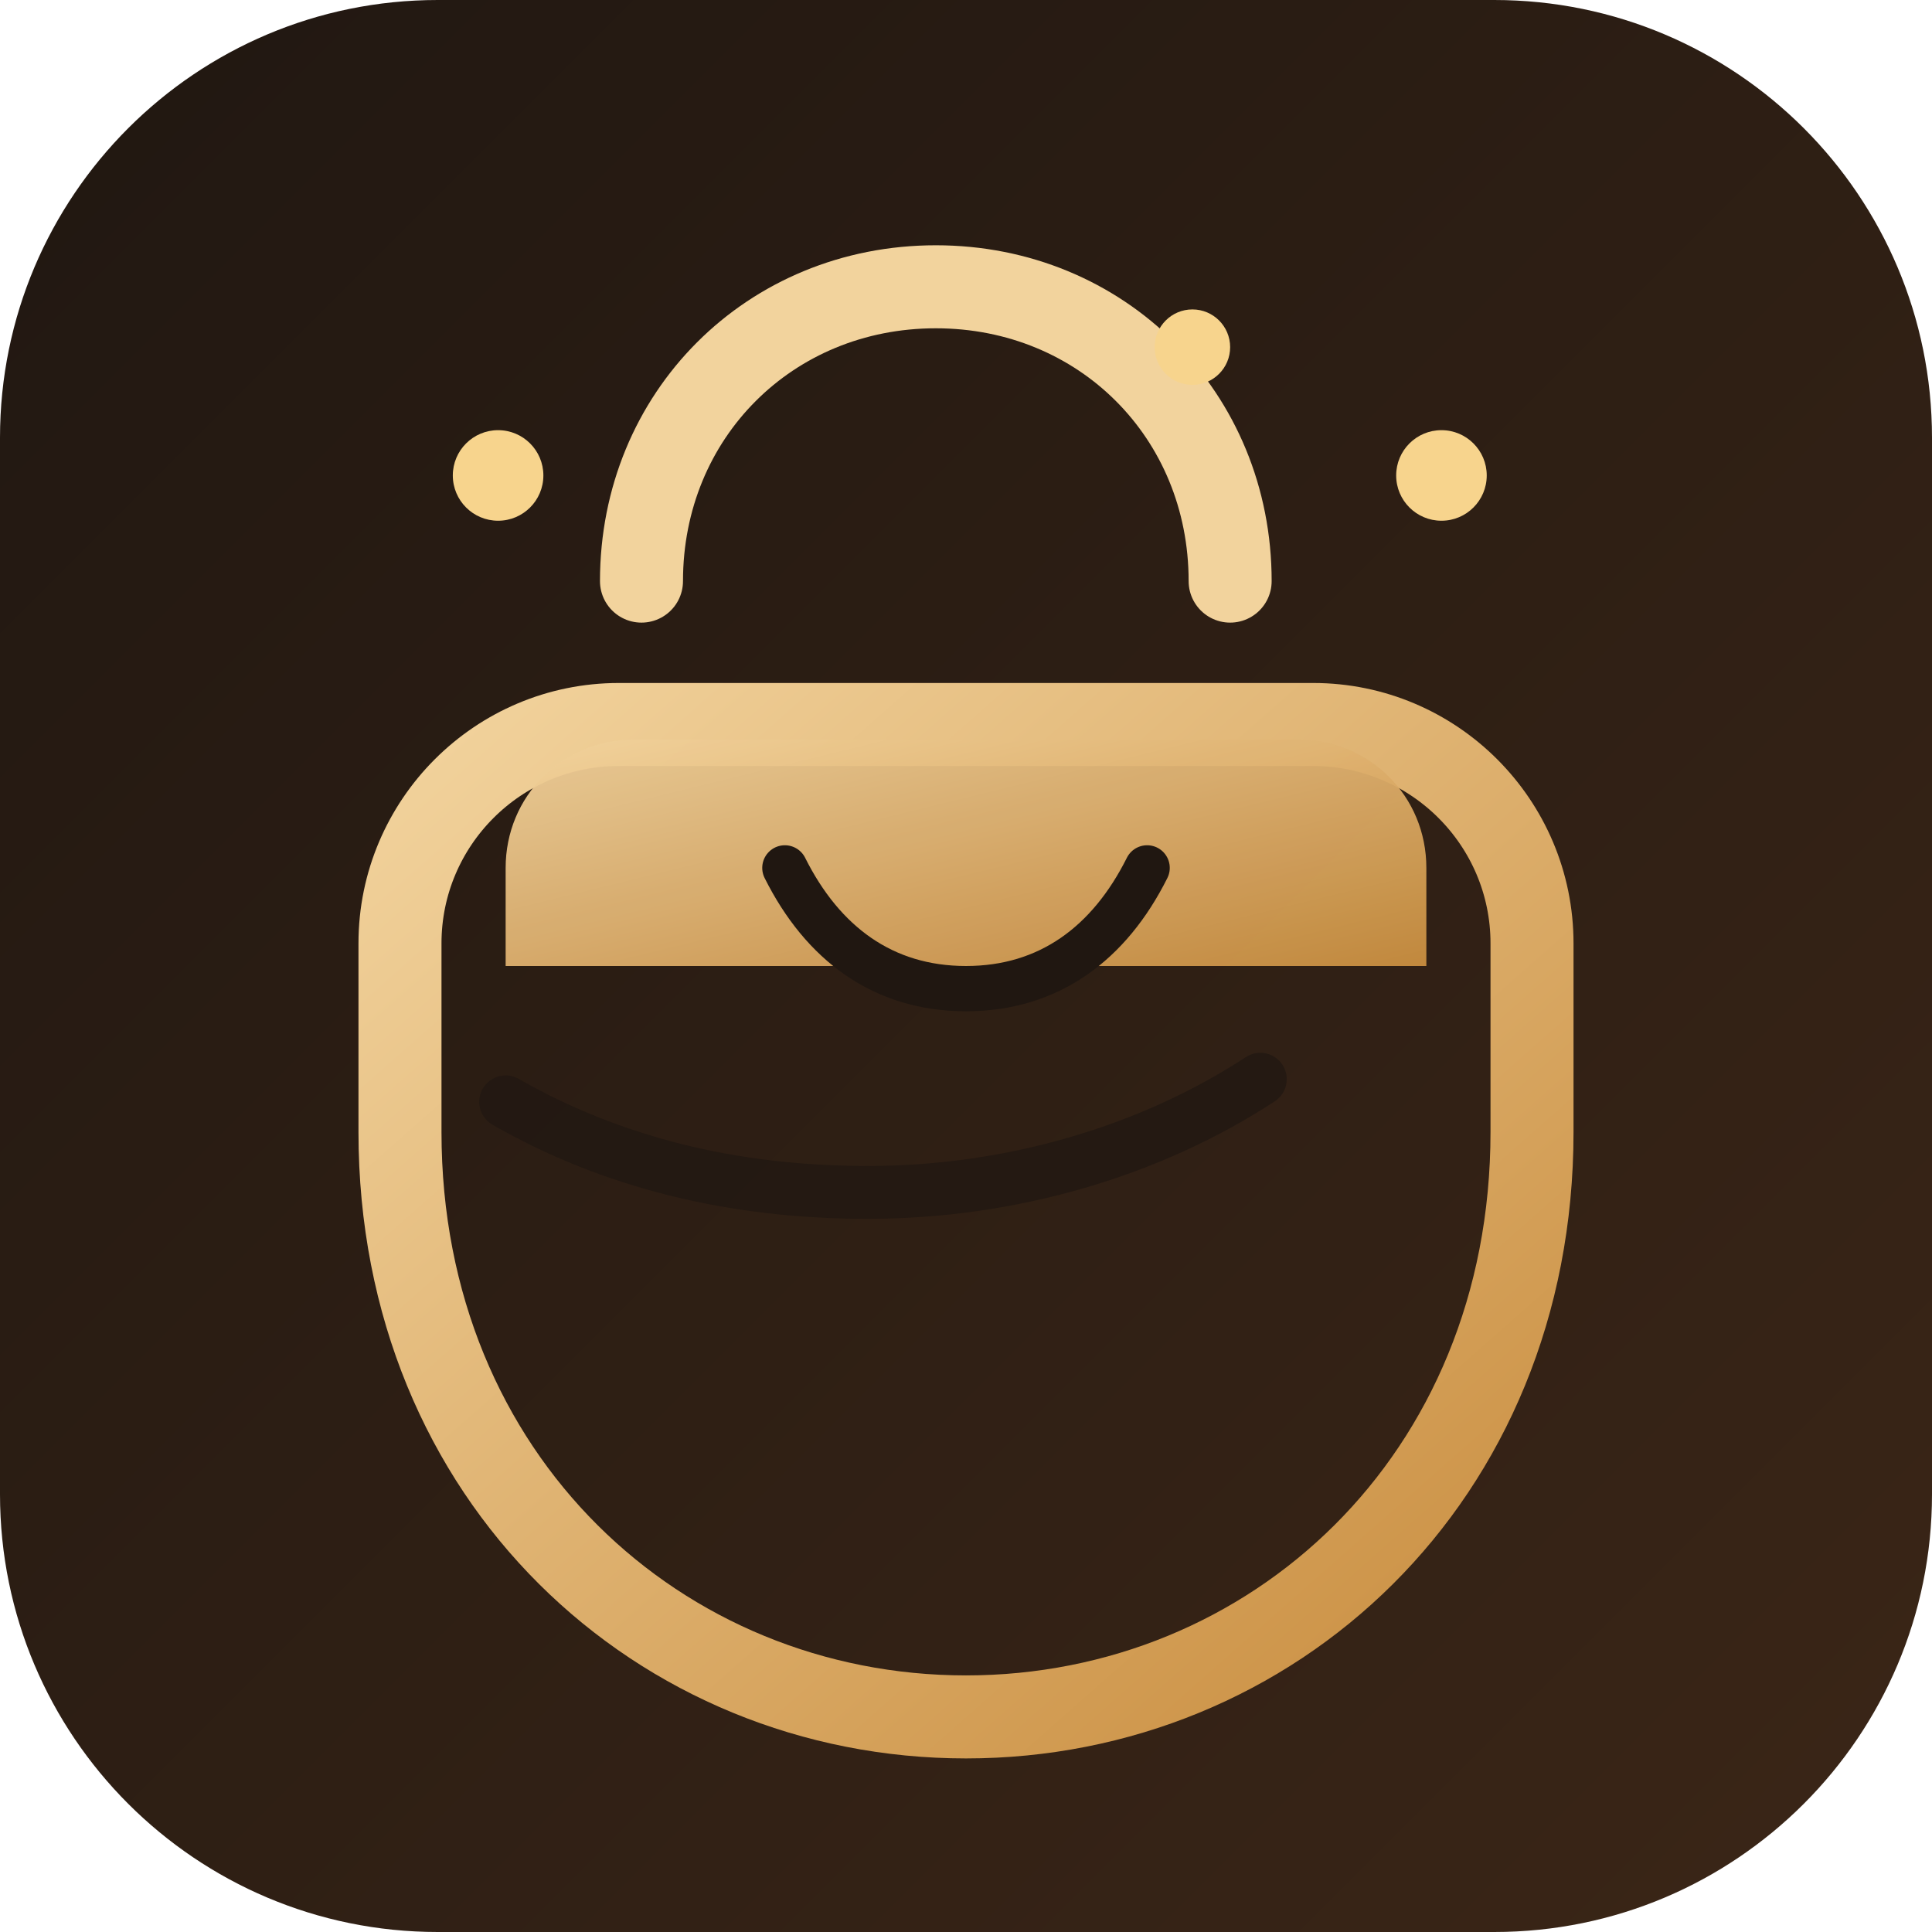
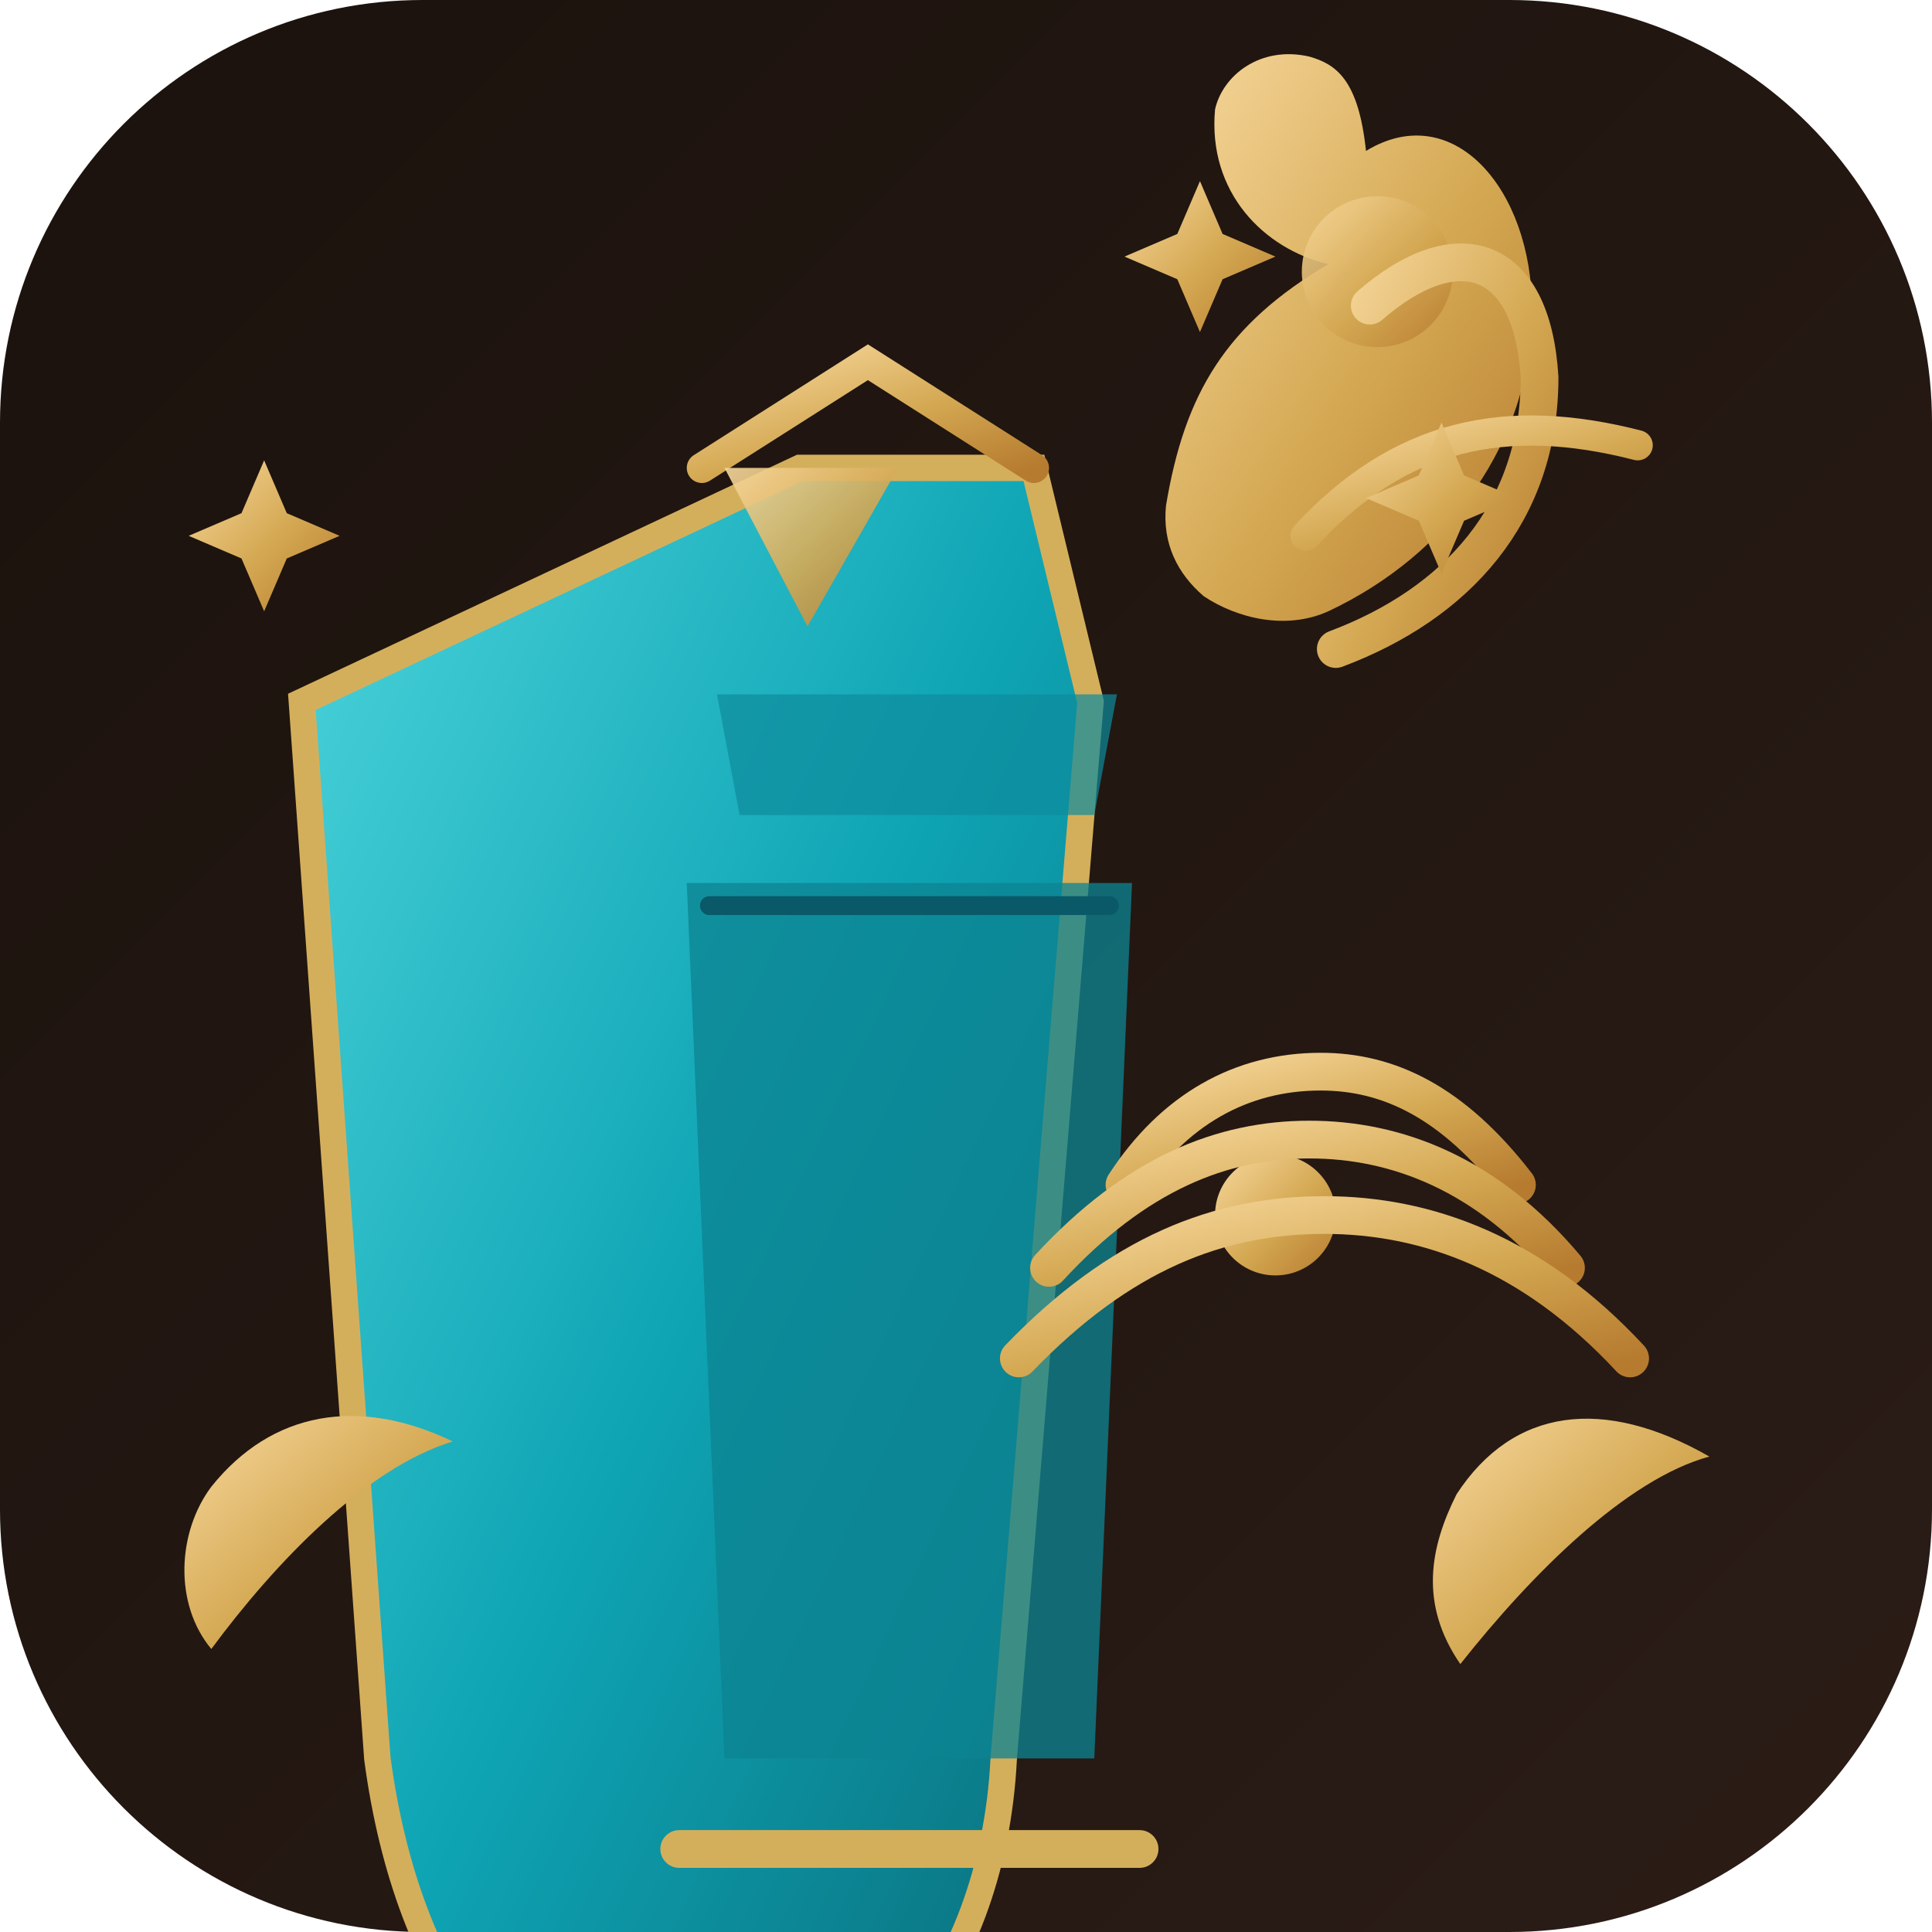
- <svg xmlns="http://www.w3.org/2000/svg" width="512" height="512" viewBox="0 0 512 512" role="img" aria-label="ScentCafe logo">
+ <svg xmlns="http://www.w3.org/2000/svg" width="512" height="512" viewBox="0 0 512 512">
  <defs>
    <linearGradient id="bg" x1="0" x2="1" y1="0" y2="1">
-       <stop offset="0%" stop-color="#201711" />
-       <stop offset="100%" stop-color="#3b2617" />
+       <stop offset="0%" stop-color="#1b120d" />
+       <stop offset="100%" stop-color="#2b1c16" />
    </linearGradient>
    <linearGradient id="gold" x1="0" x2="1" y1="0" y2="1">
-       <stop offset="0%" stop-color="#f2d39d" />
-       <stop offset="100%" stop-color="#c98d3f" />
+       <stop offset="0%" stop-color="#f7d89d" />
+       <stop offset="55%" stop-color="#d4a852" />
+       <stop offset="100%" stop-color="#b67b2f" />
+     </linearGradient>
+     <linearGradient id="teal" x1="0" x2="1" y1="0" y2="1">
+       <stop offset="0%" stop-color="#4dd5dc" />
+       <stop offset="50%" stop-color="#0ea4b4" />
+       <stop offset="100%" stop-color="#0a6875" />
    </linearGradient>
  </defs>
-   <rect width="512" height="512" rx="116" fill="url(#bg)" />
-   <g transform="translate(0 16)">
-     <path d="M164 176h184c32 0 58 26 58 58v50c0 92-69 155-150 155s-150-63-150-155v-50c0-32 26-58 58-58z" fill="none" stroke="url(#gold)" stroke-width="22" stroke-linecap="round" stroke-linejoin="round" />
-     <path d="M168 180h176c19 0 34 15 34 34v26H134v-26c0-19 15-34 34-34z" fill="url(#gold)" opacity="0.95" />
-     <path d="M170 138c0-44 34-78 78-78s78 34 78 78" fill="none" stroke="#f2d39d" stroke-width="22" stroke-linecap="round" />
-     <path d="M208 214c10 20 26 32 48 32s38-12 48-32" fill="none" stroke="#201711" stroke-width="12" stroke-linecap="round" />
-     <path d="M134 276c28 16 60 24 96 24 38 0 75-11 104-30" fill="none" stroke="#201711" stroke-width="14" stroke-linecap="round" opacity="0.75" />
-     <circle cx="132" cy="110" r="12" fill="#f7d48d" />
-     <circle cx="382" cy="110" r="12" fill="#f7d48d" />
-     <circle cx="316" cy="76" r="10" fill="#f7d48d" />
+   <rect width="512" height="512" rx="112" fill="url(#bg)" />
+   <g transform="translate(304 30)">
+     <path d="M58 10 C81 -4, 102 20, 102 52 C102 87, 80 117, 48 132 C37 137, 24 134, 15 128 C8 122, 4 114, 5 104 C10 74, 21 56, 48 40 C31 36, 16 21, 18 -1 C20 -10, 30 -18, 43 -15 C50 -13, 56 -9, 58 10 Z" fill="url(#gold)" />
+     <circle cx="61" cy="42" r="20" fill="url(#gold)" opacity="0.9" />
+     <path d="M59 51 C82 31, 102 37, 104 70 C104 106, 82 130, 50 142" fill="none" stroke="url(#gold)" stroke-width="10" stroke-linecap="round" />
+     <path d="M42 112 C67 85, 95 79, 130 88" fill="none" stroke="url(#gold)" stroke-width="8" stroke-linecap="round" />
+   </g>
+   <g transform="translate(100 124)">
+     <path d="M112 0 L174 0 L189 62 L166 342 C163 402, 126 442, 82 442 C38 442, 8 402, 0 342 L-20 62 Z" fill="url(#teal)" stroke="#d4af5b" stroke-width="7" />
+     <path d="M90 60 H196 L190 92 H96 Z" fill="#0d8c9d" opacity="0.7" />
+     <path d="M82 110 H200 L190 342 H92 Z" fill="#0c8392" opacity="0.76" />
+     <path d="M88 116 H194" stroke="#0a5968" stroke-width="5" stroke-linecap="round" />
+     <path d="M86 0 L130 -28 L174 0" fill="none" stroke="url(#gold)" stroke-width="8" stroke-linecap="round" />
+     <path d="M92 0 L114 42 L138 0" fill="url(#gold)" opacity="0.9" />
+     <path d="M80 366 L202 366" stroke="#d4af5b" stroke-width="10" stroke-linecap="round" />
+   </g>
+   <g transform="translate(270 250)">
+     <circle cx="68" cy="72" r="16" fill="url(#gold)" />
+     <path d="M28 64 C41 44, 59 34, 80 34 C98 34, 115 42, 132 64" fill="none" stroke="url(#gold)" stroke-width="10" stroke-linecap="round" />
+     <path d="M8 86 C31 61, 54 52, 77 52 C100 52, 124 61, 145 86" fill="none" stroke="url(#gold)" stroke-width="10" stroke-linecap="round" />
+     <path d="M0 110 C27 82, 53 72, 81 72 C108 72, 136 82, 162 110" fill="none" stroke="url(#gold)" stroke-width="10" stroke-linecap="round" />
+   </g>
+   <g fill="url(#gold)">
+     <path d="M56 394 C72 374, 95 370, 120 382 C97 389, 73 414, 56 437 C46 425, 47 406, 56 394 Z" />
+     <path d="M386 396 C401 373, 425 370, 453 386 C431 392, 406 417, 387 441 C376 425, 379 410, 386 396 Z" />
+   </g>
+   <g fill="url(#gold)">
+     <path d="M318 48 L324 62 L338 68 L324 74 L318 88 L312 74 L298 68 L312 62 Z" />
+     <path d="M382 112 L388 126 L402 132 L388 138 L382 152 L376 138 L362 132 L376 126 Z" />
+     <path d="M70 122 L76 136 L90 142 L76 148 L70 162 L64 148 L50 142 L64 136 Z" />
  </g>
</svg>
